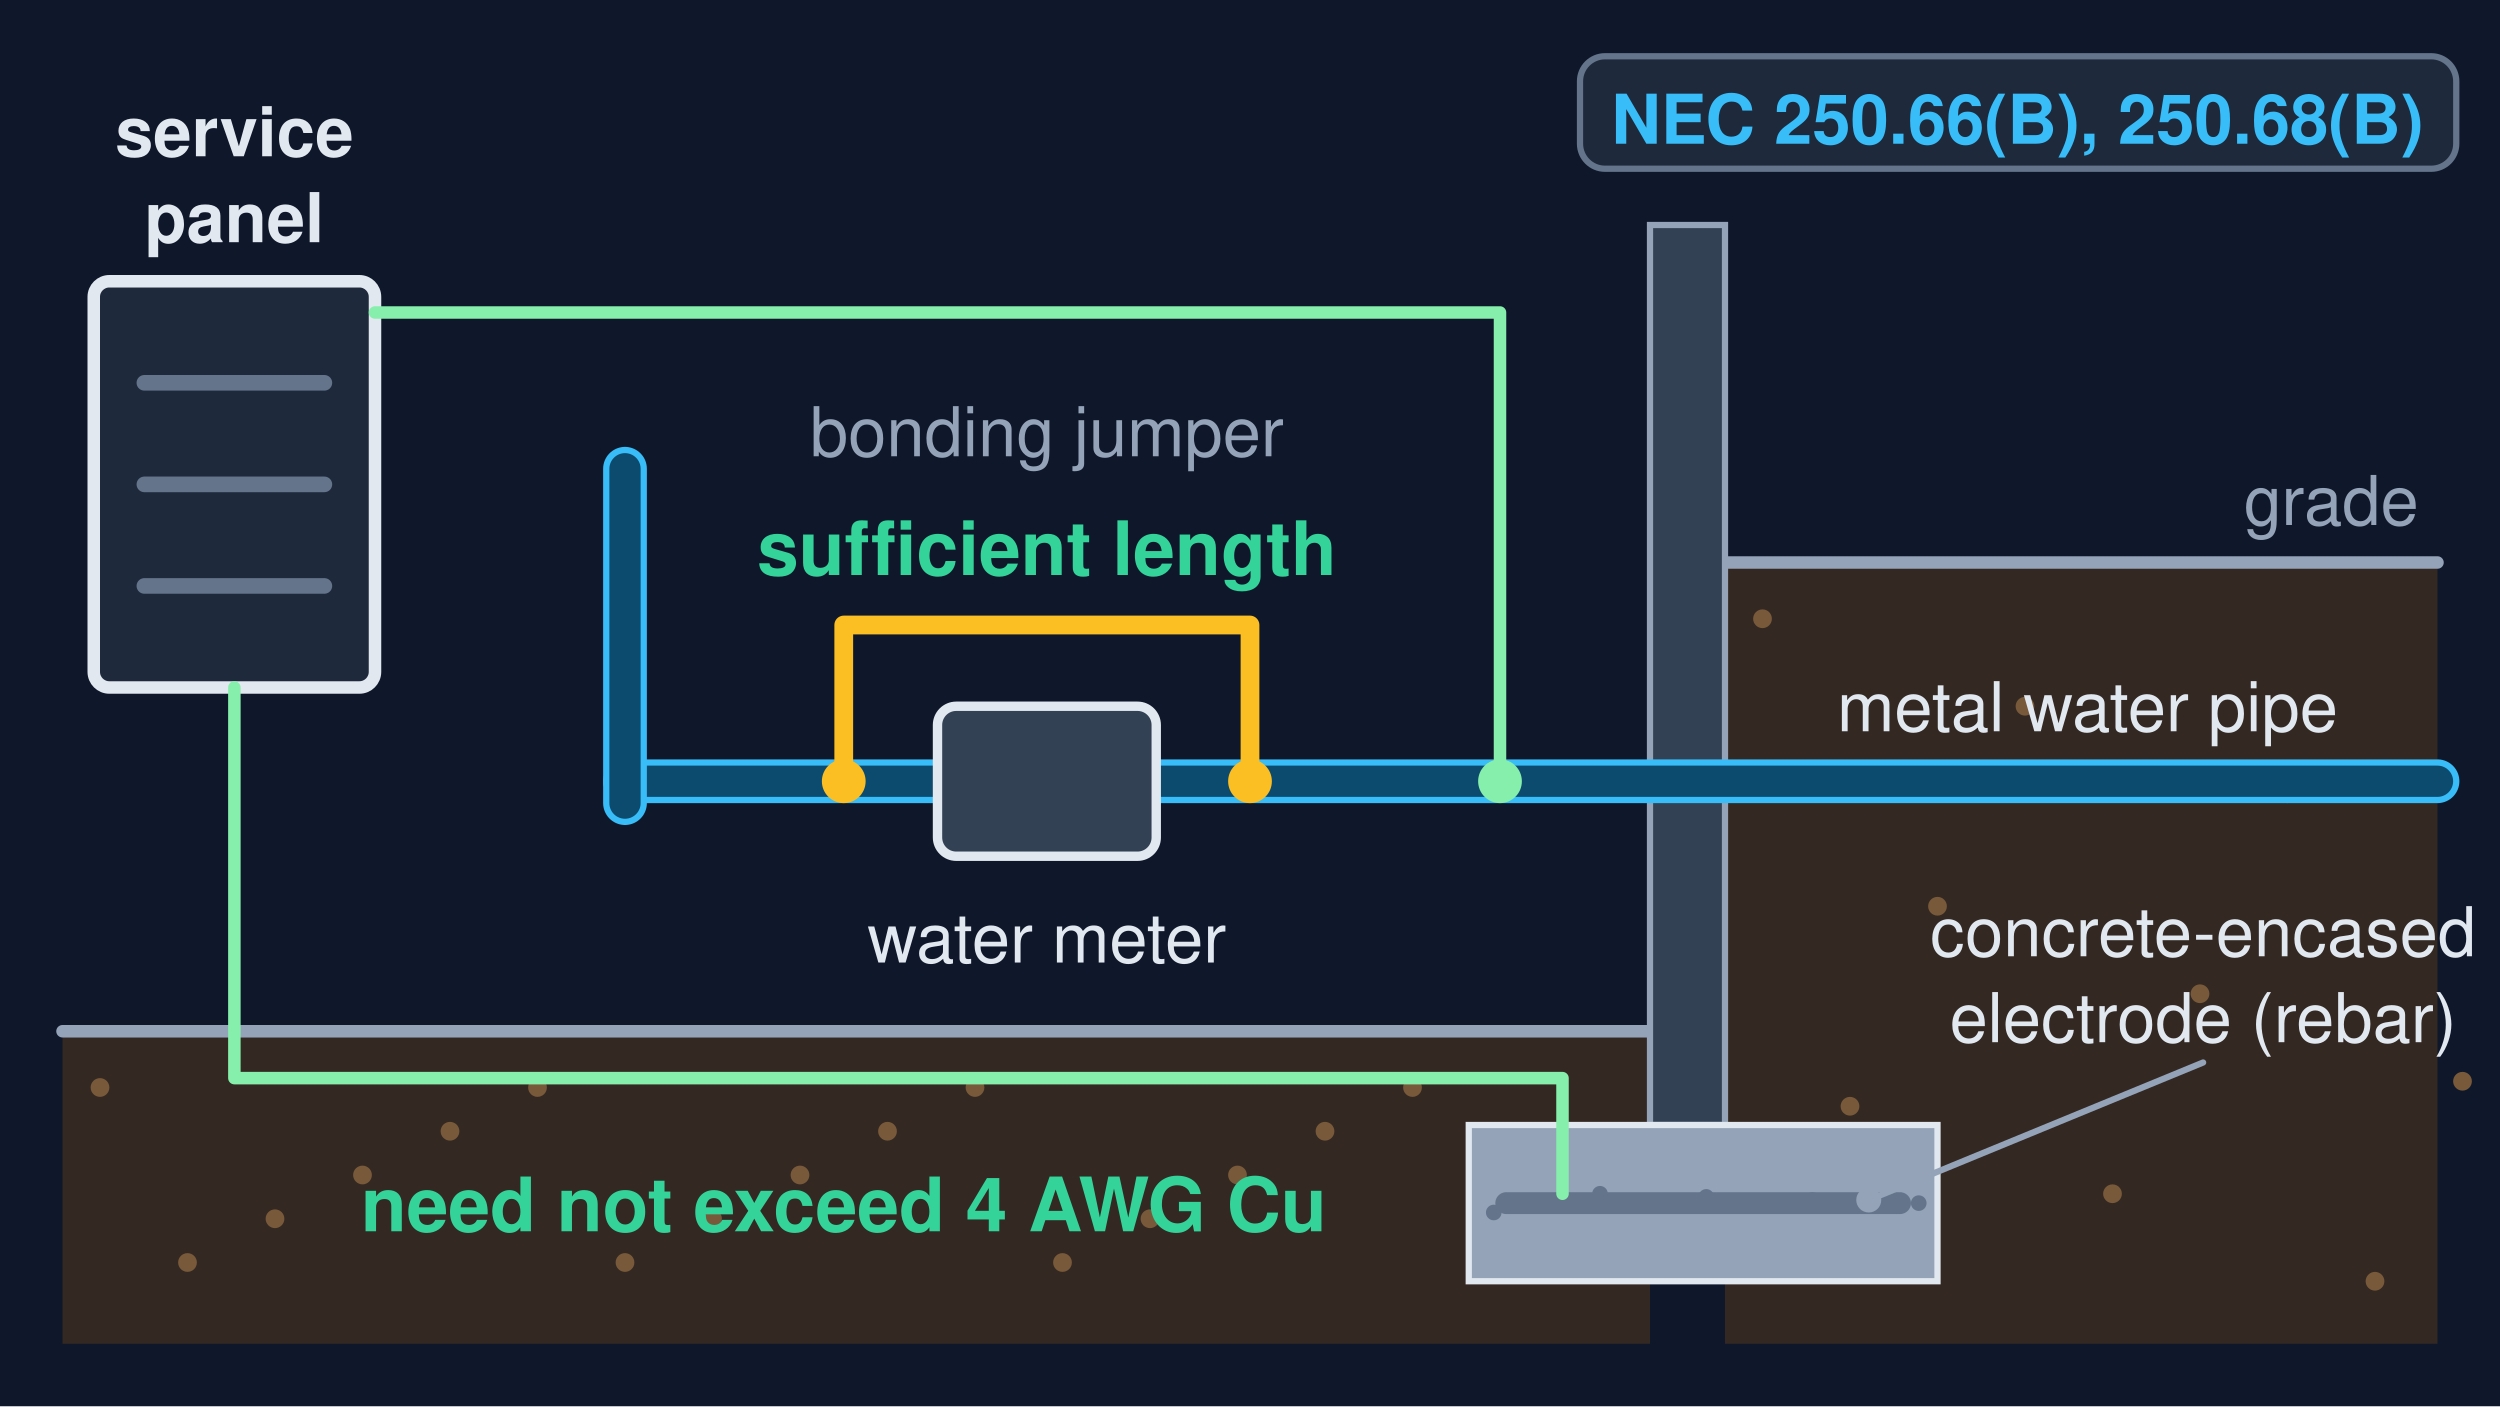
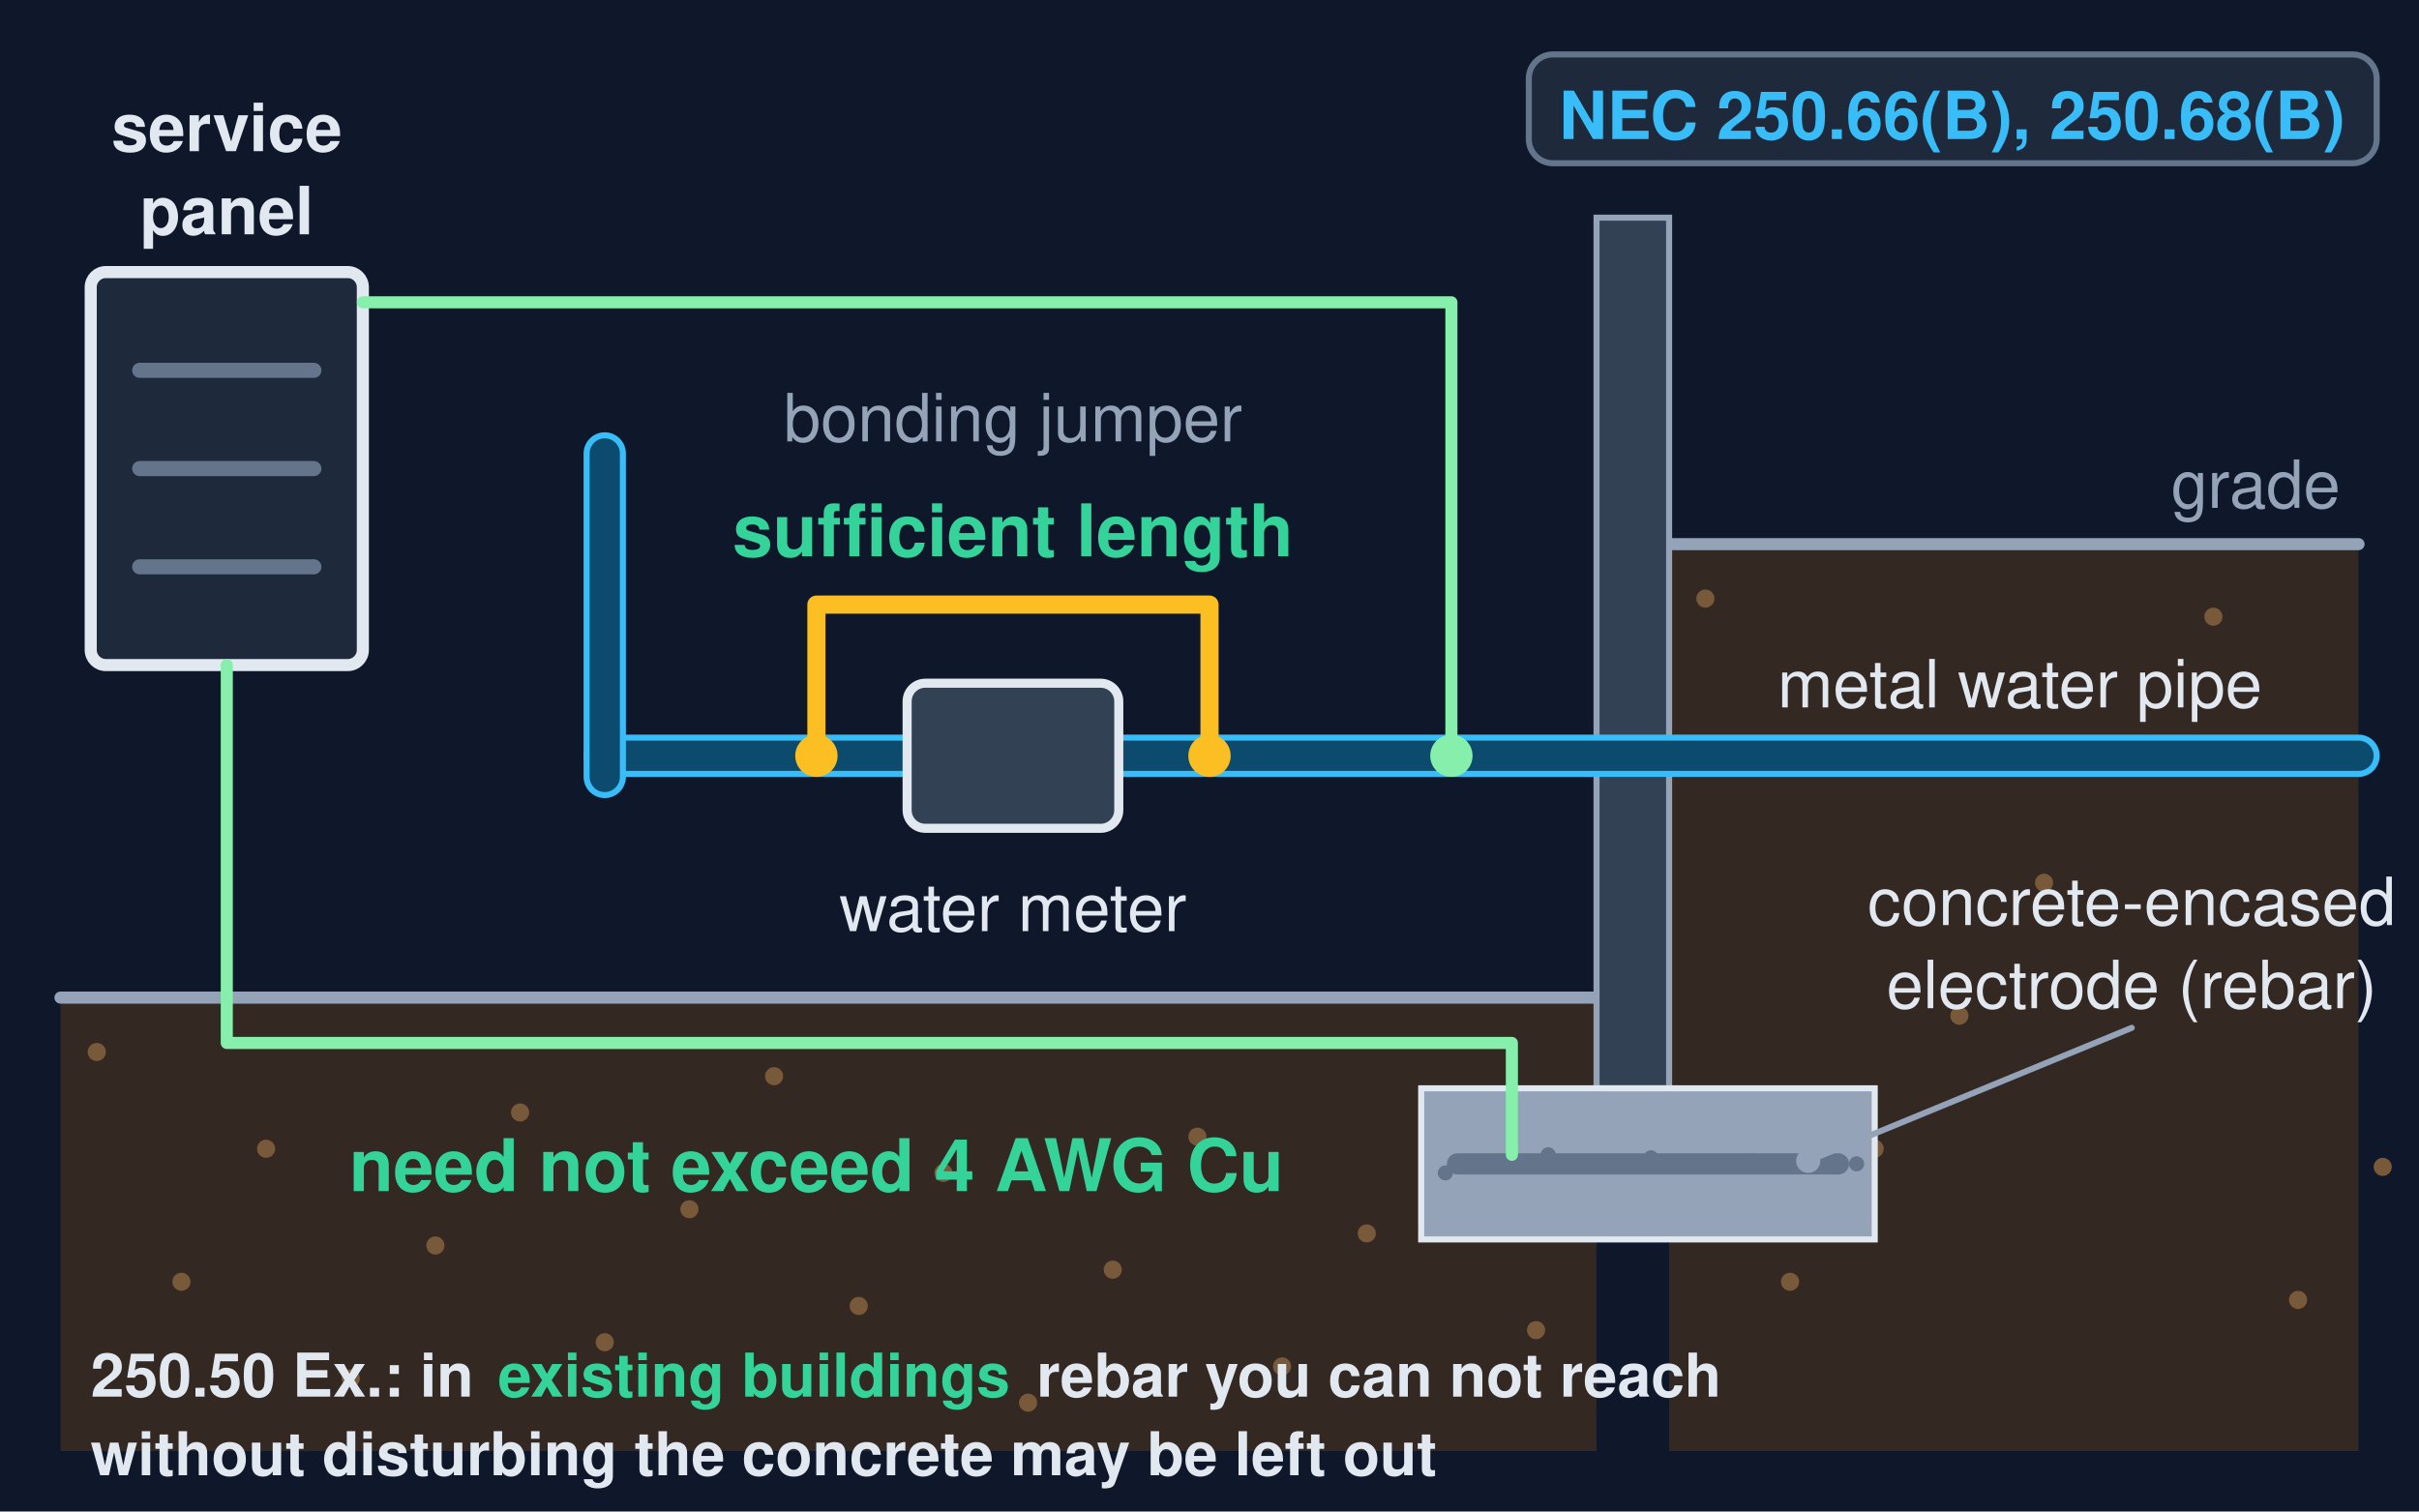
- <svg xmlns="http://www.w3.org/2000/svg" width="800" height="450" viewBox="0 0 800 450">
-   <rect x="0.0" y="0.0" width="800.0" height="450.0" rx="0" fill="#0f172a" fill-opacity="1.0" stroke="none" stroke-width="2" />
-   <rect x="552.0" y="180.0" width="228.0" height="250.0" rx="0" fill="#3f2e1f" fill-opacity="0.75" stroke="none" stroke-width="2" />
+ <svg xmlns="http://www.w3.org/2000/svg" width="800" height="500" viewBox="0 0 800 500">
+   <rect x="0.0" y="0.0" width="800.0" height="500.0" rx="0" fill="#0f172a" fill-opacity="1.0" stroke="none" stroke-width="2" />
+   <rect x="552.0" y="180.0" width="228.0" height="300.0" rx="0" fill="#3f2e1f" fill-opacity="0.75" stroke="none" stroke-width="2" />
  <circle cx="564.0" cy="198.0" r="3" fill="#78593a" stroke="none" stroke-width="2" />
-   <circle cx="592.0" cy="354.0" r="3" fill="#78593a" stroke="none" stroke-width="2" />
-   <circle cx="620.0" cy="290.0" r="3" fill="#78593a" stroke="none" stroke-width="2" />
-   <circle cx="648.0" cy="226.0" r="3" fill="#78593a" stroke="none" stroke-width="2" />
-   <circle cx="676.0" cy="382.0" r="3" fill="#78593a" stroke="none" stroke-width="2" />
-   <circle cx="704.0" cy="318.0" r="3" fill="#78593a" stroke="none" stroke-width="2" />
-   <circle cx="732.0" cy="254.0" r="3" fill="#78593a" stroke="none" stroke-width="2" />
-   <circle cx="760.0" cy="410.0" r="3" fill="#78593a" stroke="none" stroke-width="2" />
-   <circle cx="788.0" cy="346.0" r="3" fill="#78593a" stroke="none" stroke-width="2" />
+   <circle cx="592.0" cy="424.0" r="3" fill="#78593a" stroke="none" stroke-width="2" />
+   <circle cx="620.0" cy="380.0" r="3" fill="#78593a" stroke="none" stroke-width="2" />
+   <circle cx="648.0" cy="336.0" r="3" fill="#78593a" stroke="none" stroke-width="2" />
+   <circle cx="676.0" cy="292.0" r="3" fill="#78593a" stroke="none" stroke-width="2" />
+   <circle cx="704.0" cy="248.0" r="3" fill="#78593a" stroke="none" stroke-width="2" />
+   <circle cx="732.0" cy="204.0" r="3" fill="#78593a" stroke="none" stroke-width="2" />
+   <circle cx="760.0" cy="430.0" r="3" fill="#78593a" stroke="none" stroke-width="2" />
+   <circle cx="788.0" cy="386.0" r="3" fill="#78593a" stroke="none" stroke-width="2" />
  <line x1="552.0" y1="180.0" x2="780.0" y2="180.0" stroke="#94a3b8" stroke-width="4" stroke-linecap="round" stroke-opacity="1.0" />
  <text x="774.0" y="168.0" font-family="Helvetica, Arial, sans-serif" font-size="22" fill="#94a3b8" text-anchor="end">grade</text>
-   <rect x="20.0" y="330.0" width="508.0" height="100.0" rx="0" fill="#3f2e1f" fill-opacity="0.75" stroke="none" stroke-width="2" />
+   <rect x="20.0" y="330.0" width="508.0" height="150.0" rx="0" fill="#3f2e1f" fill-opacity="0.75" stroke="none" stroke-width="2" />
  <circle cx="32.0" cy="348.0" r="3" fill="#78593a" stroke="none" stroke-width="2" />
-   <circle cx="60.0" cy="404.0" r="3" fill="#78593a" stroke="none" stroke-width="2" />
-   <circle cx="88.0" cy="390.0" r="3" fill="#78593a" stroke="none" stroke-width="2" />
-   <circle cx="116.0" cy="376.0" r="3" fill="#78593a" stroke="none" stroke-width="2" />
-   <circle cx="144.0" cy="362.0" r="3" fill="#78593a" stroke="none" stroke-width="2" />
-   <circle cx="172.0" cy="348.0" r="3" fill="#78593a" stroke="none" stroke-width="2" />
-   <circle cx="200.0" cy="404.0" r="3" fill="#78593a" stroke="none" stroke-width="2" />
-   <circle cx="228.0" cy="390.0" r="3" fill="#78593a" stroke="none" stroke-width="2" />
-   <circle cx="256.0" cy="376.0" r="3" fill="#78593a" stroke="none" stroke-width="2" />
-   <circle cx="284.0" cy="362.0" r="3" fill="#78593a" stroke="none" stroke-width="2" />
-   <circle cx="312.0" cy="348.0" r="3" fill="#78593a" stroke="none" stroke-width="2" />
-   <circle cx="340.0" cy="404.0" r="3" fill="#78593a" stroke="none" stroke-width="2" />
-   <circle cx="368.0" cy="390.0" r="3" fill="#78593a" stroke="none" stroke-width="2" />
+   <circle cx="60.0" cy="424.0" r="3" fill="#78593a" stroke="none" stroke-width="2" />
+   <circle cx="88.0" cy="380.0" r="3" fill="#78593a" stroke="none" stroke-width="2" />
+   <circle cx="116.0" cy="456.0" r="3" fill="#78593a" stroke="none" stroke-width="2" />
+   <circle cx="144.0" cy="412.0" r="3" fill="#78593a" stroke="none" stroke-width="2" />
+   <circle cx="172.0" cy="368.0" r="3" fill="#78593a" stroke="none" stroke-width="2" />
+   <circle cx="200.0" cy="444.0" r="3" fill="#78593a" stroke="none" stroke-width="2" />
+   <circle cx="228.0" cy="400.0" r="3" fill="#78593a" stroke="none" stroke-width="2" />
+   <circle cx="256.0" cy="356.0" r="3" fill="#78593a" stroke="none" stroke-width="2" />
+   <circle cx="284.0" cy="432.0" r="3" fill="#78593a" stroke="none" stroke-width="2" />
+   <circle cx="312.0" cy="388.0" r="3" fill="#78593a" stroke="none" stroke-width="2" />
+   <circle cx="340.0" cy="464.0" r="3" fill="#78593a" stroke="none" stroke-width="2" />
+   <circle cx="368.0" cy="420.0" r="3" fill="#78593a" stroke="none" stroke-width="2" />
  <circle cx="396.0" cy="376.0" r="3" fill="#78593a" stroke="none" stroke-width="2" />
-   <circle cx="424.0" cy="362.0" r="3" fill="#78593a" stroke="none" stroke-width="2" />
-   <circle cx="452.0" cy="348.0" r="3" fill="#78593a" stroke="none" stroke-width="2" />
-   <circle cx="480.0" cy="404.0" r="3" fill="#78593a" stroke="none" stroke-width="2" />
-   <circle cx="508.0" cy="390.0" r="3" fill="#78593a" stroke="none" stroke-width="2" />
-   <circle cx="536.0" cy="376.0" r="3" fill="#78593a" stroke="none" stroke-width="2" />
+   <circle cx="424.0" cy="452.0" r="3" fill="#78593a" stroke="none" stroke-width="2" />
+   <circle cx="452.0" cy="408.0" r="3" fill="#78593a" stroke="none" stroke-width="2" />
+   <circle cx="480.0" cy="364.0" r="3" fill="#78593a" stroke="none" stroke-width="2" />
+   <circle cx="508.0" cy="440.0" r="3" fill="#78593a" stroke="none" stroke-width="2" />
+   <circle cx="536.0" cy="396.0" r="3" fill="#78593a" stroke="none" stroke-width="2" />
  <line x1="20.0" y1="330.0" x2="528.0" y2="330.0" stroke="#94a3b8" stroke-width="4" stroke-linecap="round" stroke-opacity="1.0" />
  <rect x="528.0" y="72.0" width="24.0" height="288.0" rx="0" fill="#334155" fill-opacity="1.0" stroke="#94a3b8" stroke-width="2" />
  <rect x="470.0" y="360.0" width="150.0" height="50.0" rx="0" fill="#94a3b8" fill-opacity="1.0" stroke="#e2e8f0" stroke-width="2" />
  <circle cx="478.0" cy="388.0" r="2.5" fill="#64748b" stroke="none" stroke-width="2" />
  <circle cx="512.0" cy="382.0" r="2.5" fill="#64748b" stroke="none" stroke-width="2" />
  <circle cx="546.0" cy="383.0" r="2.5" fill="#64748b" stroke="none" stroke-width="2" />
  <circle cx="580.0" cy="384.0" r="2.5" fill="#64748b" stroke="none" stroke-width="2" />
  <circle cx="614.0" cy="385.0" r="2.5" fill="#64748b" stroke="none" stroke-width="2" />
  <line x1="482.0" y1="385.0" x2="608.0" y2="385.0" stroke="#64748b" stroke-width="7" stroke-linecap="round" stroke-opacity="1.0" />
  <text x="705.0" y="306.0" font-family="Helvetica, Arial, sans-serif" font-size="22" fill="#e2e8f0" text-anchor="middle">concrete-encased</text>
  <text x="705.0" y="333.5" font-family="Helvetica, Arial, sans-serif" font-size="22" fill="#e2e8f0" text-anchor="middle">electrode (rebar)</text>
  <line x1="705.0" y1="340.0" x2="598.0" y2="384.0" stroke="#94a3b8" stroke-width="2" stroke-linecap="round" stroke-opacity="1.0" />
  <circle cx="598.0" cy="384.0" r="4" fill="#94a3b8" stroke="none" stroke-width="2" />
  <line x1="780.0" y1="250.0" x2="200.0" y2="250.0" stroke="#38bdf8" stroke-width="14" stroke-linecap="round" stroke-opacity="1.0" />
  <line x1="780.0" y1="250.0" x2="200.0" y2="250.0" stroke="#0c4a6e" stroke-width="10" stroke-linecap="round" stroke-opacity="1.0" />
  <line x1="200.0" y1="257.0" x2="200.0" y2="150.0" stroke="#38bdf8" stroke-width="14" stroke-linecap="round" stroke-opacity="1.0" />
  <line x1="200.0" y1="257.0" x2="200.0" y2="150.0" stroke="#0c4a6e" stroke-width="10" stroke-linecap="round" stroke-opacity="1.0" />
  <text x="668.0" y="234.0" font-family="Helvetica, Arial, sans-serif" font-size="22" fill="#e2e8f0" text-anchor="middle">metal water pipe</text>
  <rect x="300.0" y="226.0" width="70.0" height="48.0" rx="6" fill="#334155" fill-opacity="1.0" stroke="#e2e8f0" stroke-width="3" />
  <text x="335.0" y="308.0" font-family="Helvetica, Arial, sans-serif" font-size="22" fill="#e2e8f0" text-anchor="middle">water meter</text>
  <polyline points="270.0,250.0 270.0,200.0 400.0,200.0 400.0,250.0" fill="none" stroke="#fbbf24" stroke-width="6" stroke-linecap="round" stroke-linejoin="round" />
  <circle cx="270.0" cy="250.0" r="7" fill="#fbbf24" stroke="none" stroke-width="2" />
  <circle cx="400.0" cy="250.0" r="7" fill="#fbbf24" stroke="none" stroke-width="2" />
  <text x="335.0" y="146.0" font-family="Helvetica, Arial, sans-serif" font-size="22" fill="#94a3b8" text-anchor="middle">bonding jumper</text>
  <text x="335.0" y="184.0" font-family="Helvetica, Arial, sans-serif" font-size="24" font-weight="bold" fill="#34d399" text-anchor="middle">sufficient length</text>
  <rect x="30.0" y="90.0" width="90.0" height="130.0" rx="5" fill="#1e293b" fill-opacity="1.0" stroke="#e2e8f0" stroke-width="4" />
  <line x1="46.2" y1="122.5" x2="103.8" y2="122.5" stroke="#64748b" stroke-width="5" stroke-linecap="round" stroke-opacity="1.0" />
  <line x1="46.2" y1="155.0" x2="103.8" y2="155.0" stroke="#64748b" stroke-width="5" stroke-linecap="round" stroke-opacity="1.0" />
  <line x1="46.2" y1="187.5" x2="103.8" y2="187.5" stroke="#64748b" stroke-width="5" stroke-linecap="round" stroke-opacity="1.0" />
  <text x="75.0" y="50.0" font-family="Helvetica, Arial, sans-serif" font-size="22" font-weight="bold" fill="#e2e8f0" text-anchor="middle">service</text>
  <text x="75.0" y="77.5" font-family="Helvetica, Arial, sans-serif" font-size="22" font-weight="bold" fill="#e2e8f0" text-anchor="middle">panel</text>
  <polyline points="120.0,100.0 480.0,100.0 480.0,250.0" fill="none" stroke="#86efac" stroke-width="4" stroke-linecap="round" stroke-linejoin="round" />
  <circle cx="480.0" cy="250.0" r="7" fill="#86efac" stroke="none" stroke-width="2" />
  <polyline points="75.0,220.0 75.0,345.0 500.0,345.0 500.0,382.0" fill="none" stroke="#86efac" stroke-width="4" stroke-linecap="round" stroke-linejoin="round" />
  <text x="270.0" y="394.0" font-family="Helvetica, Arial, sans-serif" font-size="24" font-weight="bold" fill="#34d399" text-anchor="middle">need not exceed 4 AWG Cu</text>
+   <text x="30.0" y="462.0" font-family="Helvetica, Arial, sans-serif" font-size="20" font-weight="bold" fill="#e2e8f0" text-anchor="start">250.50 Ex.: in</text>
+   <text x="164.7" y="462.0" font-family="Helvetica, Arial, sans-serif" font-size="20" font-weight="bold" fill="#34d399" text-anchor="start">existing buildings</text>
+   <text x="342.8" y="462.0" font-family="Helvetica, Arial, sans-serif" font-size="20" font-weight="bold" fill="#e2e8f0" text-anchor="start">rebar you can not reach</text>
+   <text x="30.0" y="488.0" font-family="Helvetica, Arial, sans-serif" font-size="20" font-weight="bold" fill="#e2e8f0" text-anchor="start">without disturbing the concrete may be left out</text>
  <rect x="505.6" y="18.0" width="280.4" height="36.0" rx="8" fill="#1e293b" fill-opacity="1.0" stroke="#64748b" stroke-width="2" />
  <text x="515.6" y="46.0" font-family="Helvetica, Arial, sans-serif" font-size="22" font-weight="bold" fill="#38bdf8" text-anchor="start">NEC 250.66(B), 250.68(B)</text>
</svg>
